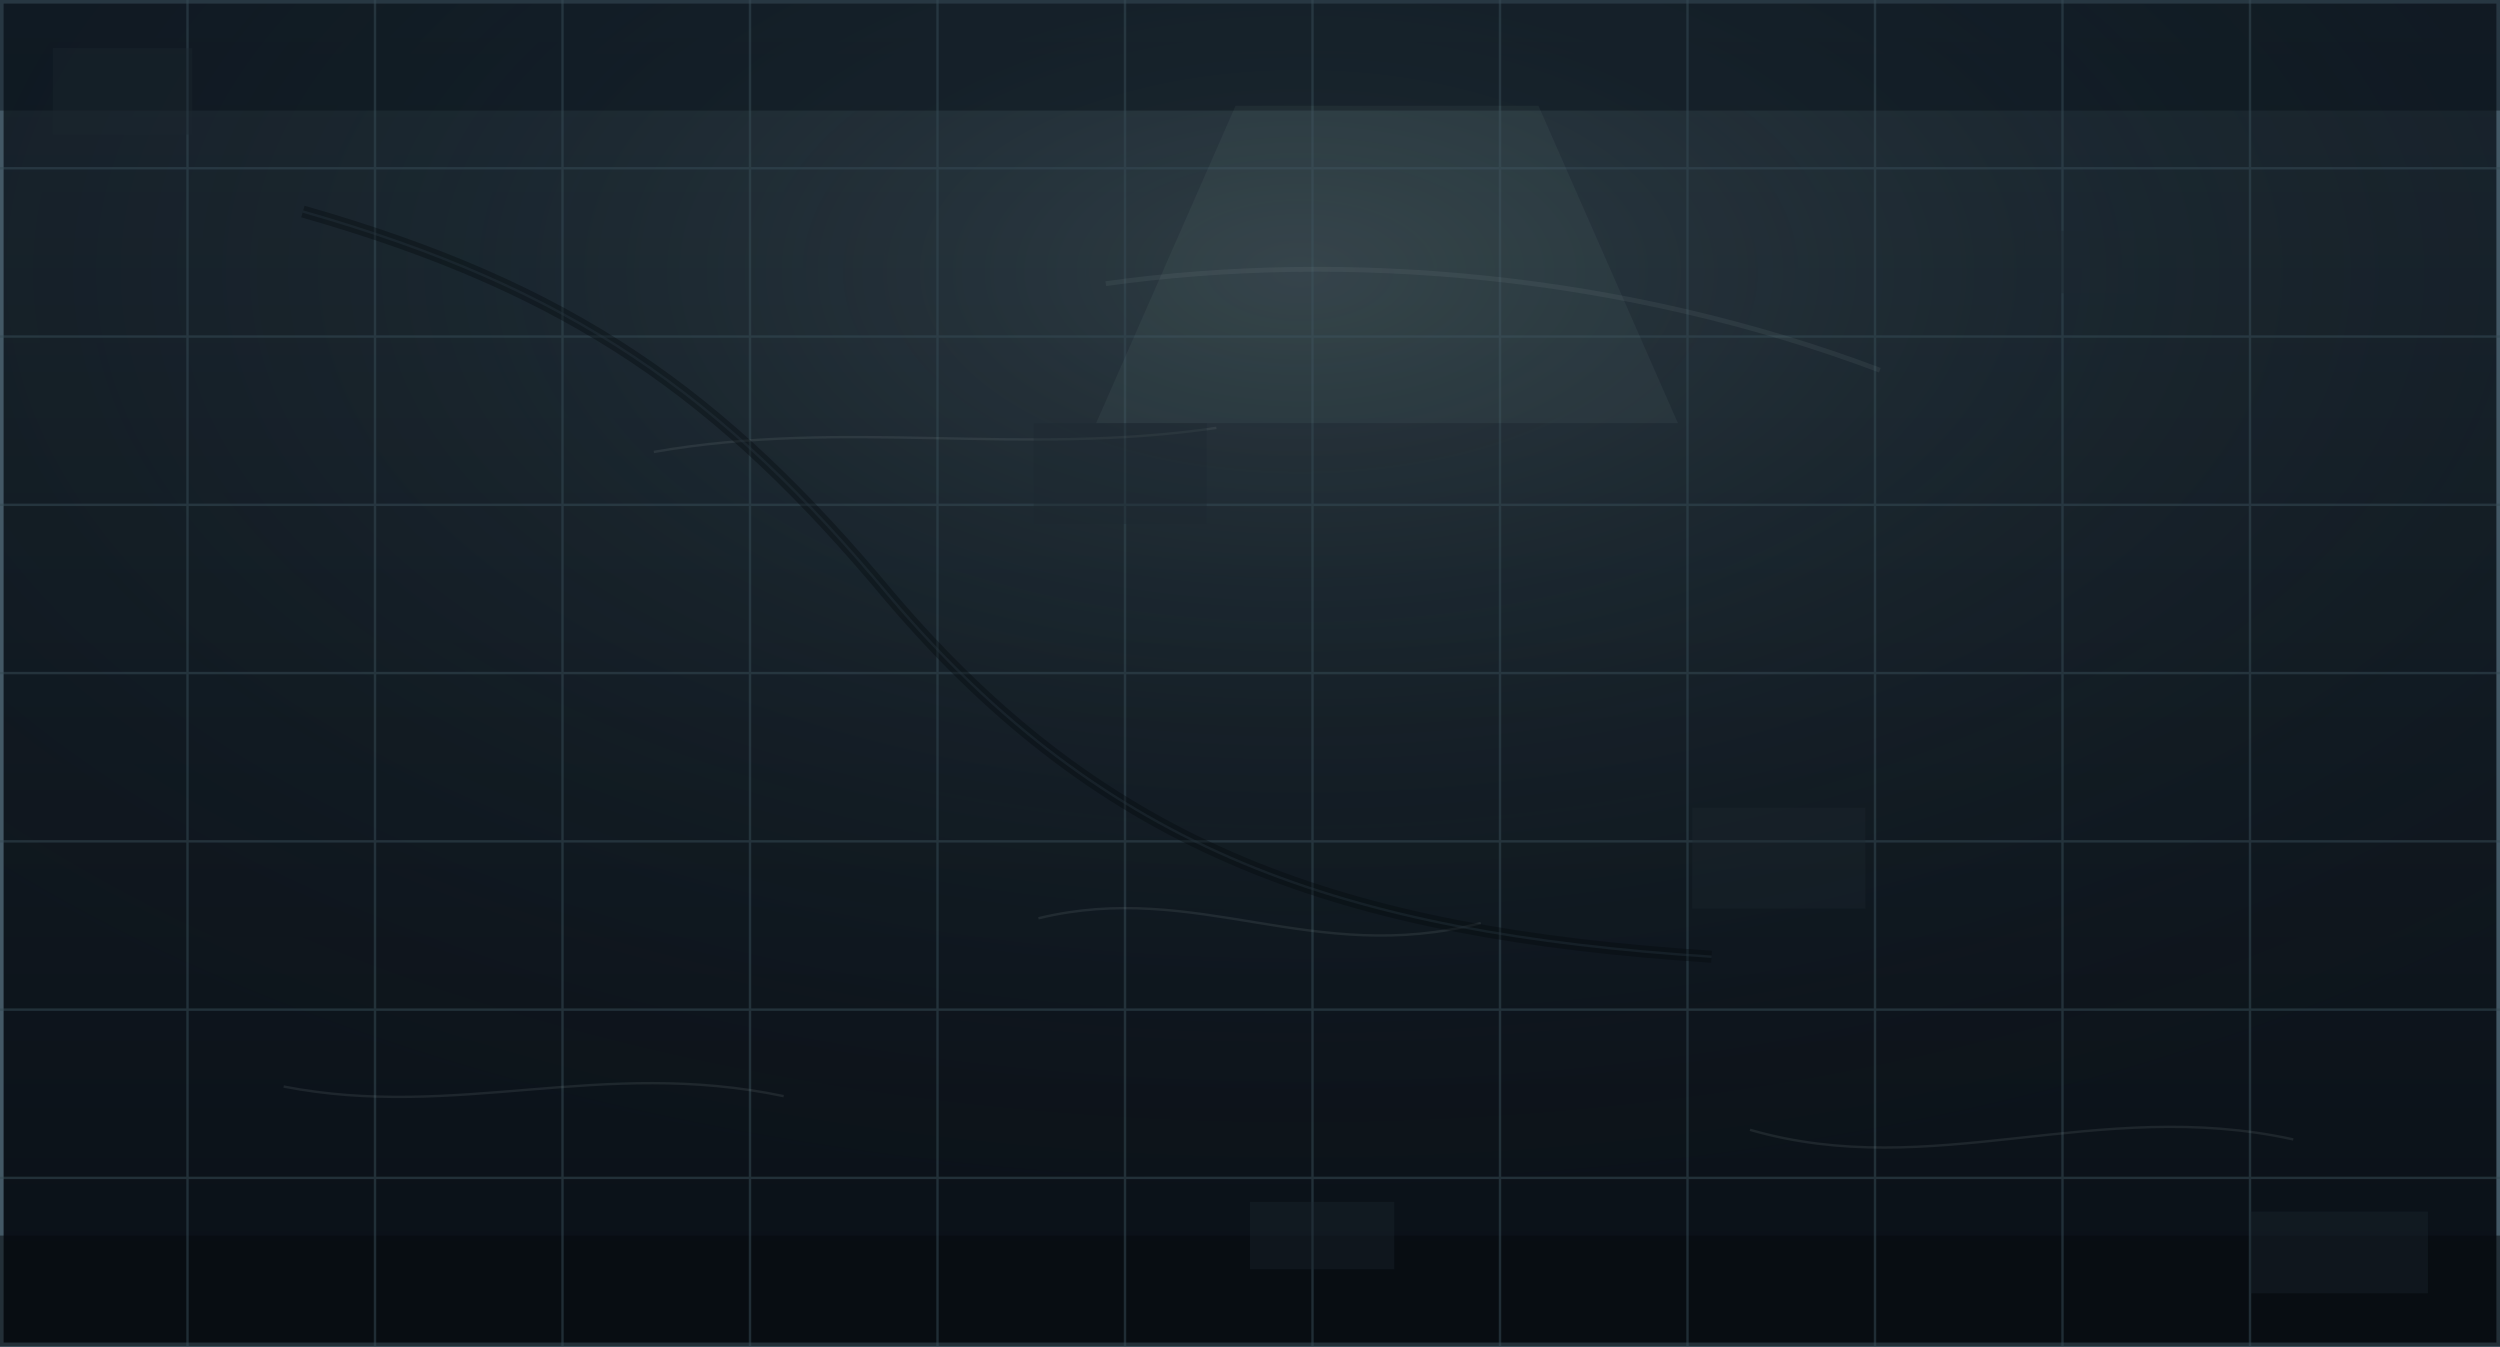
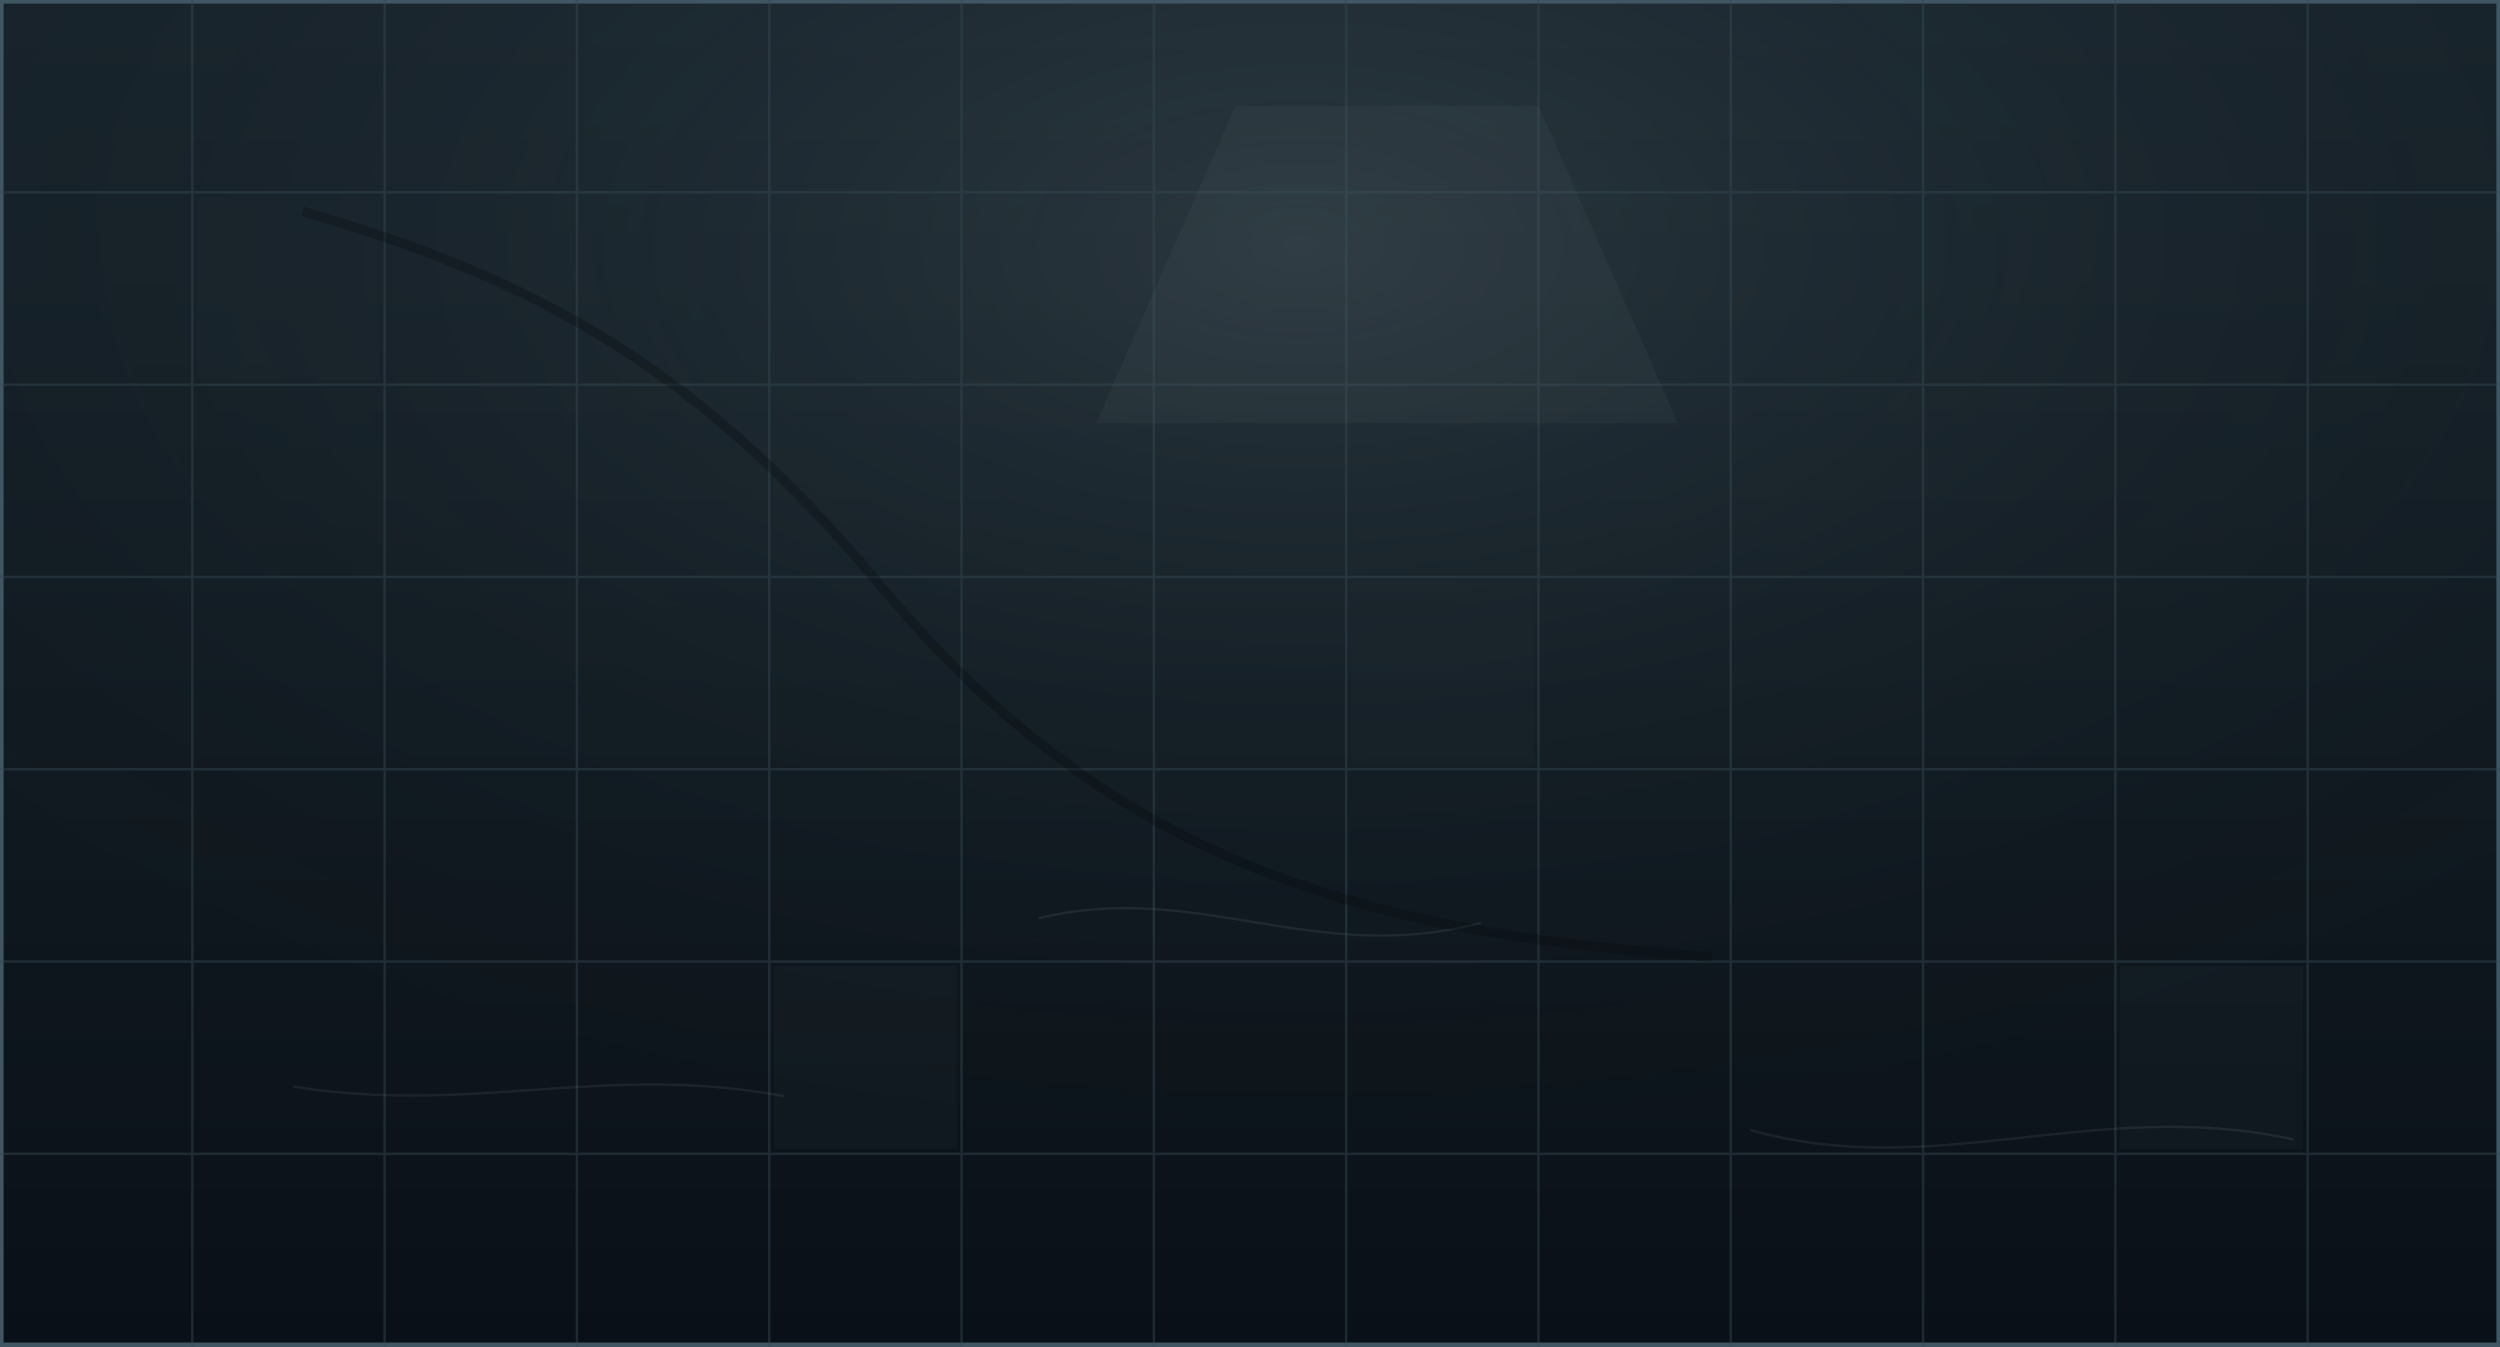
<svg xmlns="http://www.w3.org/2000/svg" width="1040" height="560" viewBox="0 0 1040 560">
  <defs>
    <linearGradient id="floorBase" x1="0" y1="0" x2="0" y2="1">
-       <stop offset="0" stop-color="#17222b" />
-       <stop offset="0.45" stop-color="#111a22" />
+       <stop offset="0" stop-color="#17222a" />
+       <stop offset="0.54" stop-color="#111a21" />
      <stop offset="1" stop-color="#0a1017" />
    </linearGradient>
-     <radialGradient id="lightPool" cx="0.52" cy="0.2" r="0.78">
-       <stop offset="0" stop-color="#b9d8dc" stop-opacity="0.16" />
-       <stop offset="0.42" stop-color="#5c7e86" stop-opacity="0.08" />
+     <radialGradient id="lightPool" cx="0.52" cy="0.18" r="0.76">
+       <stop offset="0" stop-color="#b9d8dc" stop-opacity="0.13" />
+       <stop offset="0.45" stop-color="#5c7e86" stop-opacity="0.06" />
      <stop offset="1" stop-color="#000000" stop-opacity="0" />
    </radialGradient>
  </defs>
  <rect width="1040" height="560" fill="url(#floorBase)" />
-   <rect x="0" y="0" width="1040" height="560" fill="url(#lightPool)" />
-   <path d="M0 0 H1040 V560 H0 Z" fill="none" stroke="#435865" stroke-width="3" />
-   <rect x="0" y="0" width="1040" height="46" fill="#071017" opacity="0.46" />
-   <rect x="0" y="514" width="1040" height="46" fill="#05090d" opacity="0.52" />
-   <g stroke="#354a55" stroke-width="1" opacity="0.52">
-     <path d="M78 0 V560" />
-     <path d="M156 0 V560" />
-     <path d="M234 0 V560" />
-     <path d="M312 0 V560" />
-     <path d="M390 0 V560" />
-     <path d="M468 0 V560" />
-     <path d="M546 0 V560" />
-     <path d="M624 0 V560" />
-     <path d="M702 0 V560" />
-     <path d="M780 0 V560" />
-     <path d="M858 0 V560" />
-     <path d="M936 0 V560" />
-     <path d="M0 70 H1040" />
-     <path d="M0 140 H1040" />
-     <path d="M0 210 H1040" />
-     <path d="M0 280 H1040" />
-     <path d="M0 350 H1040" />
-     <path d="M0 420 H1040" />
-     <path d="M0 490 H1040" />
+   <rect width="1040" height="560" fill="url(#lightPool)" />
+   <path d="M0 0 H1040 V560 H0 Z" fill="none" stroke="#405663" stroke-width="3" />
+   <g stroke="#344852" stroke-width="1" opacity="0.46">
+     <path d="M80 0 V560" />
+     <path d="M160 0 V560" />
+     <path d="M240 0 V560" />
+     <path d="M320 0 V560" />
+     <path d="M400 0 V560" />
+     <path d="M480 0 V560" />
+     <path d="M560 0 V560" />
+     <path d="M640 0 V560" />
+     <path d="M720 0 V560" />
+     <path d="M800 0 V560" />
+     <path d="M880 0 V560" />
+     <path d="M960 0 V560" />
+     <path d="M0 80 H1040" />
+     <path d="M0 160 H1040" />
+     <path d="M0 240 H1040" />
+     <path d="M0 320 H1040" />
+     <path d="M0 400 H1040" />
+     <path d="M0 480 H1040" />
  </g>
-   <g stroke="#7f8b8d" stroke-width="1" opacity="0.16" fill="none">
-     <path d="M118 452 C190 466 250 440 326 456" />
+   <g fill="#1b2730" opacity="0.28">
+     <rect x="82" y="82" width="76" height="76" />
+     <rect x="562" y="242" width="76" height="76" />
+     <rect x="882" y="402" width="76" height="76" />
+     <rect x="322" y="402" width="76" height="76" />
+   </g>
+   <g stroke="#7f8b8d" stroke-width="1" opacity="0.14" fill="none">
+     <path d="M122 452 C196 464 252 442 326 456" />
    <path d="M432 382 C498 366 546 402 616 384" />
    <path d="M728 470 C804 492 872 456 954 474" />
-     <path d="M272 188 C352 174 424 190 506 178" />
  </g>
-   <g fill="#1b2730" opacity="0.36">
-     <rect x="22" y="20" width="58" height="36" />
-     <rect x="936" y="504" width="74" height="34" />
-     <rect x="430" y="176" width="72" height="42" />
-     <rect x="704" y="336" width="72" height="42" />
-     <rect x="842" y="96" width="46" height="26" />
-     <rect x="520" y="500" width="60" height="28" />
-   </g>
-   <path d="M126 88 C238 120 300 164 370 248 C460 354 558 388 712 398" stroke="#03070b" stroke-width="5" fill="none" opacity="0.36" />
-   <path d="M126 88 C238 120 300 164 370 248 C460 354 558 388 712 398" stroke="#293943" stroke-width="1" fill="none" opacity="0.34" />
-   <path d="M460 118 C560 104 676 114 782 154" stroke="#839294" stroke-width="2" fill="none" opacity="0.12" />
-   <path d="M514 44 L640 44 L698 176 L456 176 Z" fill="#d8f4f2" opacity="0.045" />
+   <path d="M126 88 C238 120 300 164 370 248 C460 354 558 388 712 398" stroke="#03070b" stroke-width="4" fill="none" opacity="0.28" />
+   <path d="M514 44 L640 44 L698 176 L456 176 Z" fill="#d8f4f2" opacity="0.035" />
</svg>
